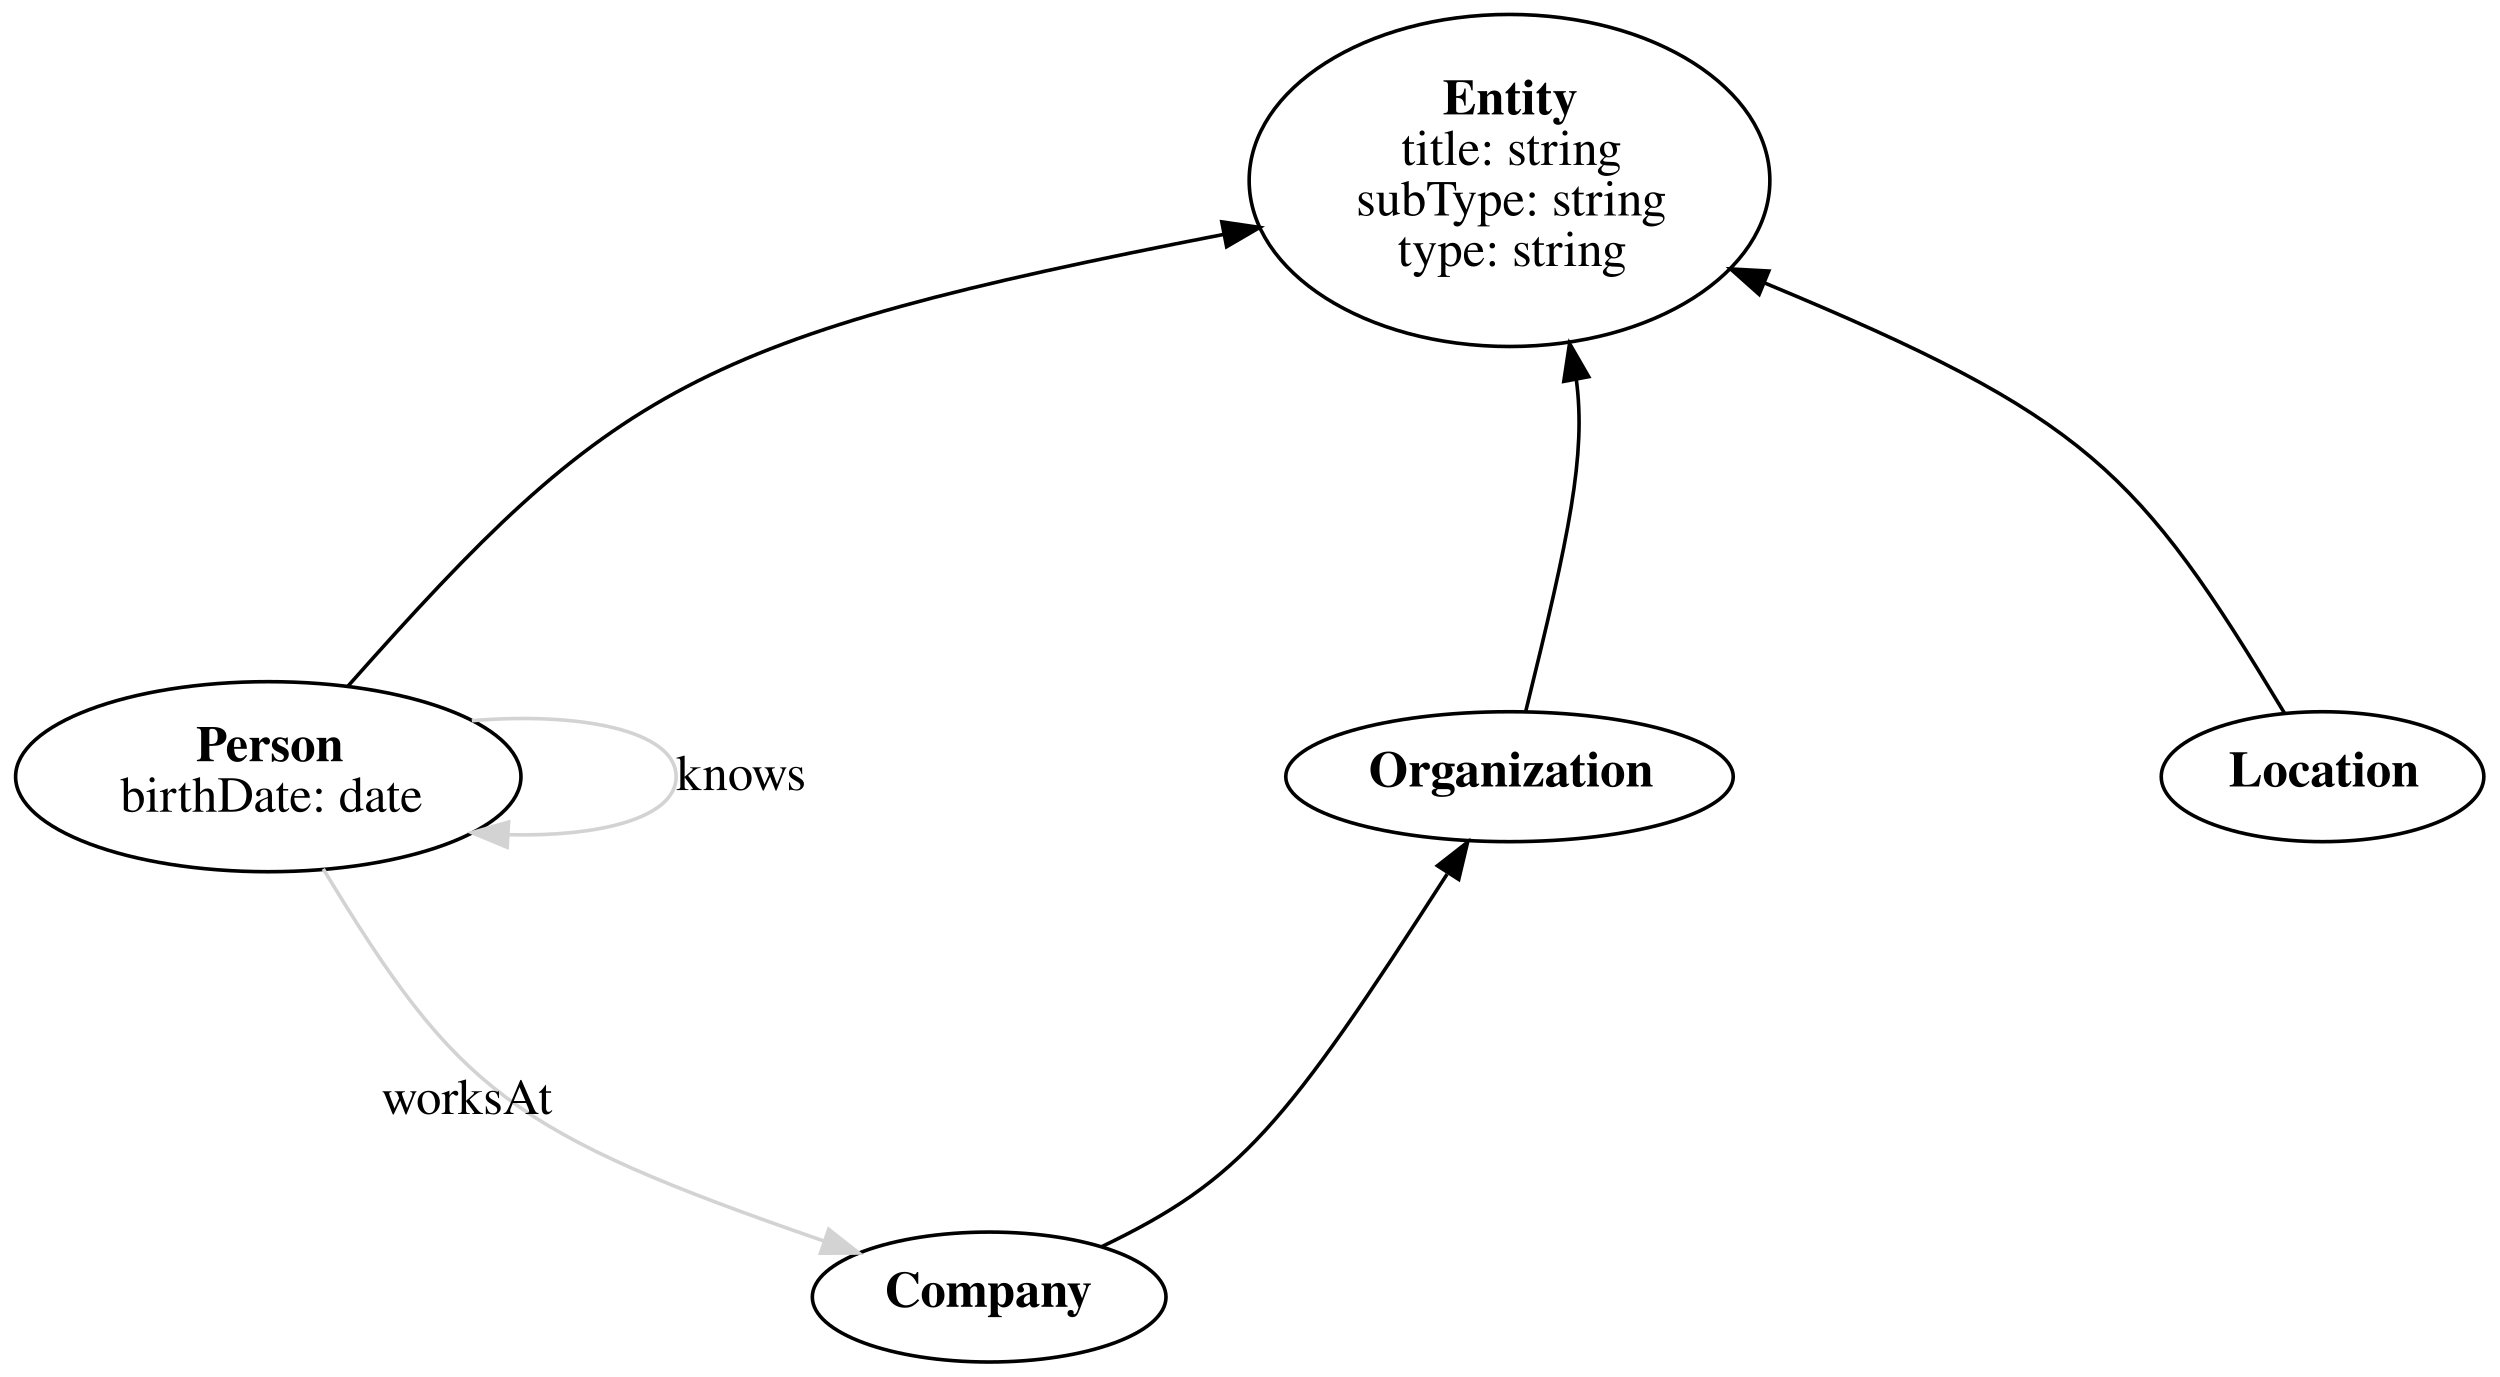
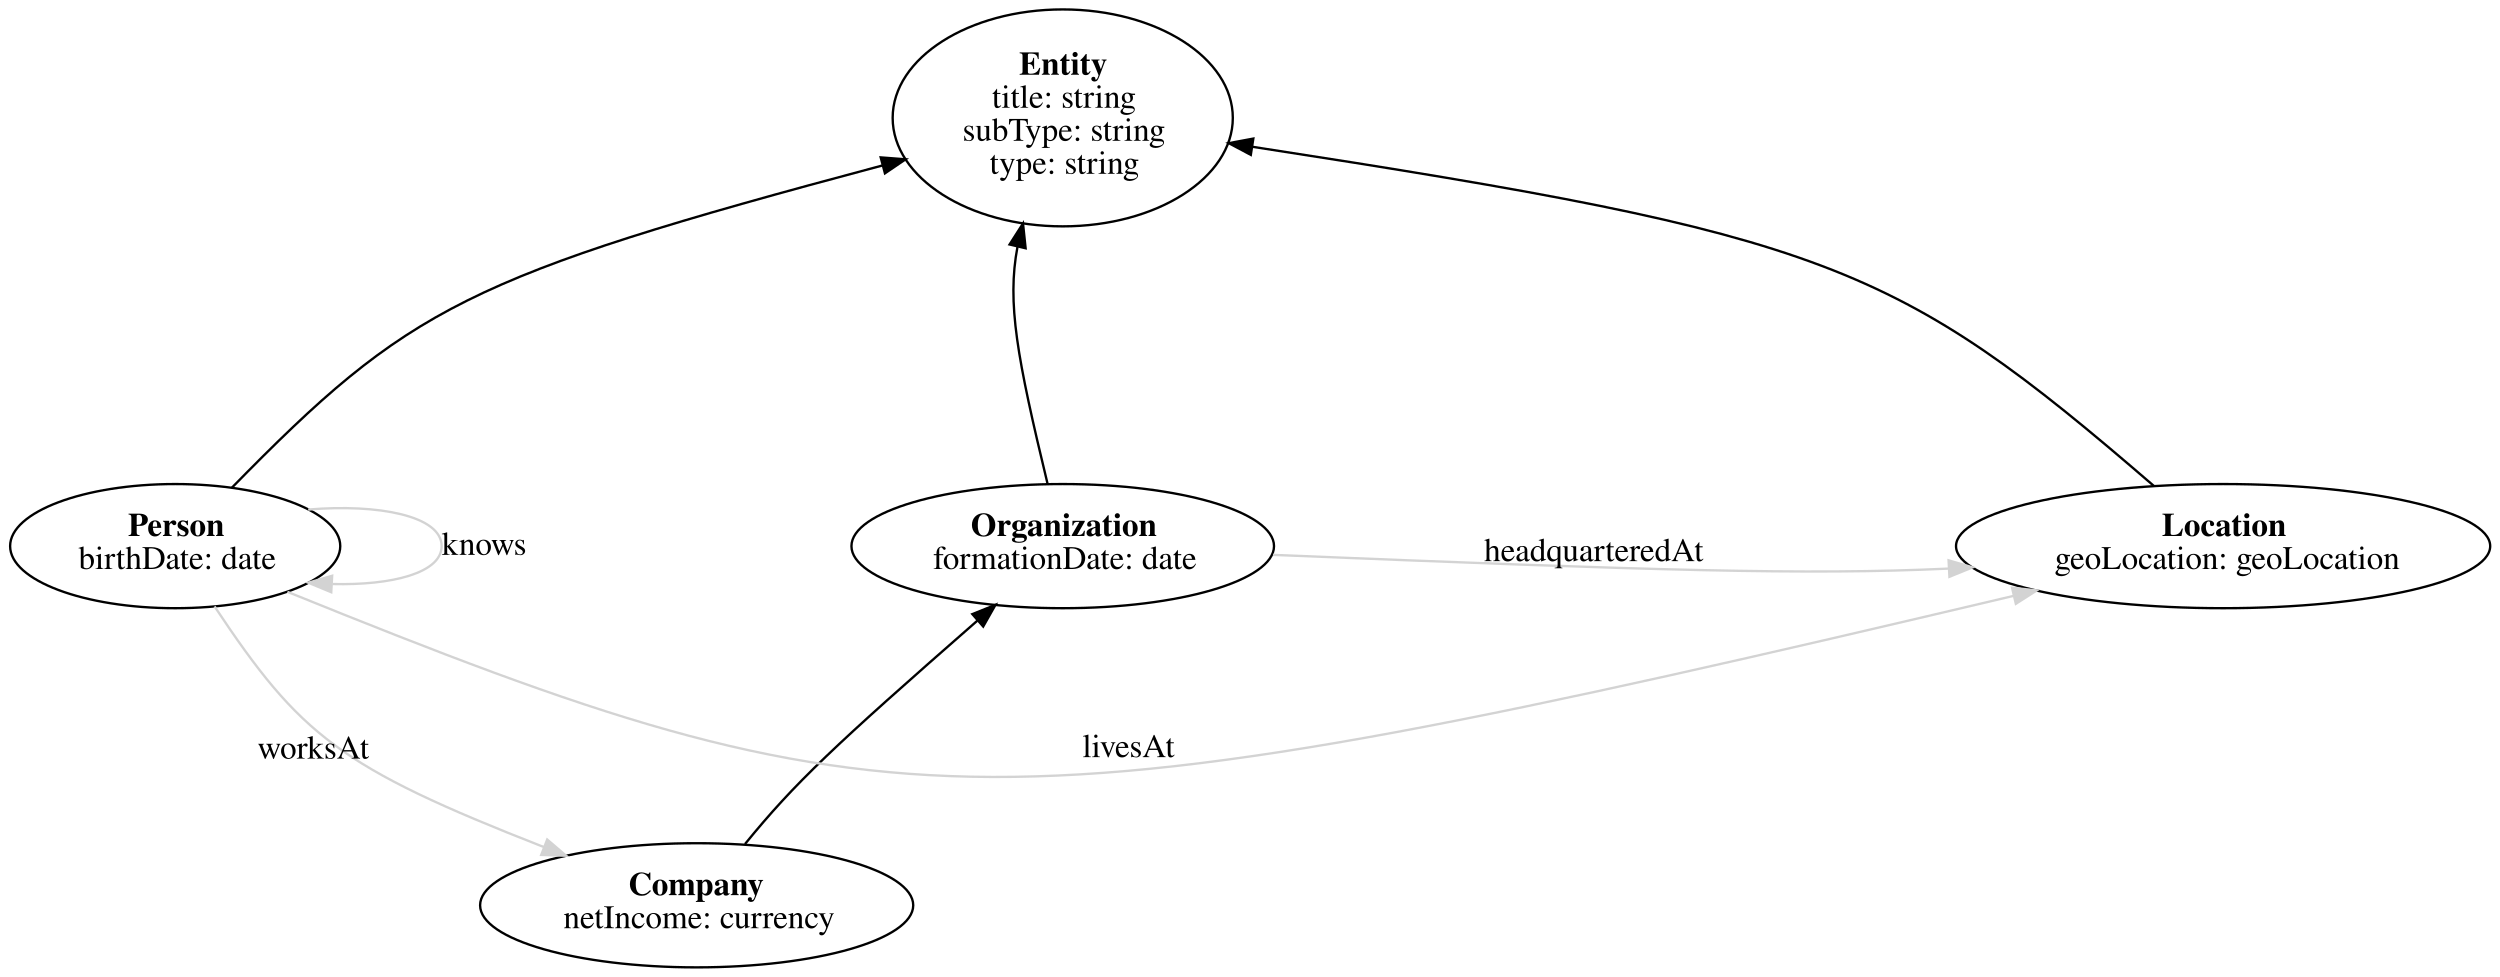
- <svg xmlns="http://www.w3.org/2000/svg" width="692pt" height="381pt" viewBox="0.00 0.00 691.99 381.35">
-   <g id="graph0" class="graph" transform="scale(1 1) rotate(0) translate(4 377.35)">
-     <polygon fill="white" stroke="white" points="-4,5 -4,-377.35 688.993,-377.35 688.993,5 -4,5" />
+ <svg xmlns="http://www.w3.org/2000/svg" width="1060pt" height="414pt" viewBox="0.00 0.00 1059.69 414.11">
+   <g id="graph0" class="graph" transform="scale(1 1) rotate(0) translate(4 410.108)">
+     <polygon fill="white" stroke="white" points="-4,5 -4,-410.108 1056.69,-410.108 1056.69,5 -4,5" />
    <g id="node1" class="node">
-       <ellipse fill="none" stroke="black" cx="413.892" cy="-327.35" rx="72.131" ry="46" />
-       <text text-anchor="start" x="395.392" y="-345.65" font-family="Times,serif" font-weight="bold" font-size="14.00">Entity</text>
-       <text text-anchor="start" x="383.892" y="-331.65" font-family="Times,serif" font-size="14.00">title: string</text>
-       <text text-anchor="start" x="371.392" y="-317.65" font-family="Times,serif" font-size="14.00">subType: string</text>
-       <text text-anchor="start" x="382.892" y="-303.65" font-family="Times,serif" font-size="14.00">type: string</text>
+       <ellipse fill="none" stroke="black" cx="446.424" cy="-360.108" rx="72.131" ry="46" />
+       <text text-anchor="start" x="427.924" y="-378.408" font-family="Times,serif" font-weight="bold" font-size="14.00">Entity</text>
+       <text text-anchor="start" x="416.424" y="-364.408" font-family="Times,serif" font-size="14.00">title: string</text>
+       <text text-anchor="start" x="403.924" y="-350.408" font-family="Times,serif" font-size="14.00">subType: string</text>
+       <text text-anchor="start" x="415.424" y="-336.408" font-family="Times,serif" font-size="14.00">type: string</text>
    </g>
    <g id="node2" class="node">
-       <ellipse fill="none" stroke="black" cx="269.729" cy="-18" rx="48.993" ry="18" />
-       <text text-anchor="start" x="240.729" y="-15.3" font-family="Times,serif" font-weight="bold" font-size="14.00">Company</text>
+       <ellipse fill="none" stroke="black" cx="291.169" cy="-26.163" rx="91.848" ry="26.327" />
+       <text text-anchor="start" x="262.169" y="-30.463" font-family="Times,serif" font-weight="bold" font-size="14.00">Company</text>
+       <text text-anchor="start" x="234.669" y="-16.463" font-family="Times,serif" font-size="14.00">netIncome: currency</text>
    </g>
    <g id="node4" class="node">
-       <ellipse fill="none" stroke="black" cx="413.892" cy="-162.163" rx="61.99" ry="18" />
-       <text text-anchor="start" x="374.892" y="-159.463" font-family="Times,serif" font-weight="bold" font-size="14.00">Organization</text>
+       <ellipse fill="none" stroke="black" cx="446.424" cy="-178.489" rx="89.606" ry="26.327" />
+       <text text-anchor="start" x="407.424" y="-182.789" font-family="Times,serif" font-weight="bold" font-size="14.00">Organization</text>
+       <text text-anchor="start" x="391.424" y="-168.789" font-family="Times,serif" font-size="14.00">formationDate: date</text>
+     </g>
+     <g id="edge7" class="edge">
+       <path fill="none" stroke="black" d="M311.663,-52.135C332.859,-78.13 349.03,-93.345 410.223,-146.885" />
+       <polygon fill="black" stroke="black" points="408.08,-149.66 417.913,-153.607 412.688,-144.39 408.08,-149.66" />
+     </g>
+     <g id="node3" class="node">
+       <ellipse fill="none" stroke="black" cx="70.004" cy="-178.489" rx="70.007" ry="26.327" />
+       <text text-anchor="start" x="50.004" y="-182.789" font-family="Times,serif" font-weight="bold" font-size="14.00">Person</text>
+       <text text-anchor="start" x="29.004" y="-168.789" font-family="Times,serif" font-size="14.00">birthDate: date</text>
+     </g>
+     <g id="edge1" class="edge">
+       <path fill="none" stroke="black" d="M93.859,-203.089C169.08,-279.909 193.249,-292.786 369.874,-339.911" />
+       <polygon fill="black" stroke="black" points="369.215,-343.358 379.779,-342.548 371.016,-336.593 369.215,-343.358" />
+     </g>
+     <g id="edge3" class="edge">
+       <path fill="none" stroke="lightgrey" d="M86.681,-152.928C123.104,-98.15 139.705,-84.758 226.361,-50.854" />
+       <polygon fill="lightgrey" stroke="lightgrey" points="227.775,-54.059 235.828,-47.174 225.239,-47.534 227.775,-54.059" />
+       <text text-anchor="middle" x="128.559" y="-88.365" font-family="Times,serif" font-size="14.00">worksAt</text>
+     </g>
+     <g id="edge2" class="edge">
+       <path fill="none" stroke="lightgrey" d="M126.403,-193.999C156.098,-196.508 183.007,-191.338 183.007,-178.489 183.007,-167.145 162.035,-161.786 136.689,-162.413" />
+       <polygon fill="lightgrey" stroke="lightgrey" points="136.195,-158.935 126.403,-162.979 136.58,-165.924 136.195,-158.935" />
+       <text text-anchor="middle" x="201.007" y="-174.789" font-family="Times,serif" font-size="14.00">knows</text>
+     </g>
+     <g id="node5" class="node">
+       <ellipse fill="none" stroke="black" cx="938.554" cy="-178.489" rx="113.274" ry="26.327" />
+       <text text-anchor="start" x="912.554" y="-182.789" font-family="Times,serif" font-weight="bold" font-size="14.00">Location</text>
+       <text text-anchor="start" x="867.054" y="-168.789" font-family="Times,serif" font-size="14.00">geoLocation: geoLocation</text>
+     </g>
+     <g id="edge4" class="edge">
+       <path fill="none" stroke="lightgrey" d="M117.614,-159.097C374.652,-54.996 414.169,-54.416 849.542,-157.358" />
+       <polygon fill="lightgrey" stroke="lightgrey" points="849.035,-160.835 859.572,-159.731 850.647,-154.023 849.035,-160.835" />
+       <text text-anchor="middle" x="474.321" y="-89.012" font-family="Times,serif" font-size="14.00">livesAt</text>
    </g>
    <g id="edge5" class="edge">
-       <path fill="none" stroke="black" d="M300.904,-31.954C339.321,-50.406 351.502,-65.097 396.611,-135.189" />
-       <polygon fill="black" stroke="black" points="393.93,-137.492 402.279,-144.015 399.821,-133.709 393.93,-137.492" />
-     </g>
-     <g id="node3" class="node">
-       <ellipse fill="none" stroke="black" cx="70.004" cy="-162.163" rx="70.007" ry="26.327" />
-       <text text-anchor="start" x="50.004" y="-166.463" font-family="Times,serif" font-weight="bold" font-size="14.00">Person</text>
-       <text text-anchor="start" x="29.004" y="-152.463" font-family="Times,serif" font-size="14.00">birthDate: date</text>
-     </g>
-     <g id="edge1" class="edge">
-       <path fill="none" stroke="black" d="M91.985,-187.152C165.7,-270.262 187.914,-283.811 334.815,-312.431" />
-       <polygon fill="black" stroke="black" points="334.19,-315.875 344.673,-314.339 335.52,-309.002 334.19,-315.875" />
-     </g>
-     <g id="edge3" class="edge">
-       <path fill="none" stroke="lightgrey" d="M85.232,-136.6C122.534,-74.985 136.959,-63.601 224.069,-33.471" />
-       <polygon fill="lightgrey" stroke="lightgrey" points="225.274,-36.757 233.595,-30.198 223,-30.137 225.274,-36.757" />
-       <text text-anchor="middle" x="125.017" y="-68.721" font-family="Times,serif" font-size="14.00">worksAt</text>
-     </g>
-     <g id="edge2" class="edge">
-       <path fill="none" stroke="lightgrey" d="M126.403,-177.673C156.098,-180.183 183.007,-175.013 183.007,-162.163 183.007,-150.819 162.035,-145.461 136.689,-146.087" />
-       <polygon fill="lightgrey" stroke="lightgrey" points="136.195,-142.609 126.403,-146.653 136.58,-149.598 136.195,-142.609" />
-       <text text-anchor="middle" x="201.007" y="-158.463" font-family="Times,serif" font-size="14.00">knows</text>
-     </g>
-     <g id="edge4" class="edge">
-       <path fill="none" stroke="black" d="M418.41,-180.371C430.495,-229.322 435.157,-251.401 432.396,-272.252" />
-       <polygon fill="black" stroke="black" points="428.94,-271.693 430.526,-282.168 435.819,-272.99 428.94,-271.693" />
-     </g>
-     <g id="node5" class="node">
-       <ellipse fill="none" stroke="black" cx="639.147" cy="-162.163" rx="44.693" ry="18" />
-       <text text-anchor="start" x="613.147" y="-159.463" font-family="Times,serif" font-weight="bold" font-size="14.00">Location</text>
+       <path fill="none" stroke="black" d="M440.055,-204.642C427.018,-258.657 422.741,-281.583 427.224,-305.381" />
+       <polygon fill="black" stroke="black" points="423.873,-306.422 429.576,-315.351 430.686,-304.814 423.873,-306.422" />
    </g>
    <g id="edge6" class="edge">
-       <path fill="none" stroke="black" d="M628.661,-179.67C588.048,-247.043 574.212,-261.736 484.646,-298.919" />
-       <polygon fill="black" stroke="black" points="483.059,-295.788 475.146,-302.833 485.726,-302.26 483.059,-295.788" />
+       <path fill="none" stroke="lightgrey" d="M535.61,-174.779C697.714,-168.111 762.163,-166.169 821.941,-168.954" />
+       <polygon fill="lightgrey" stroke="lightgrey" points="822.12,-172.467 832.287,-169.484 822.479,-165.477 822.12,-172.467" />
+       <text text-anchor="middle" x="671.652" y="-172.122" font-family="Times,serif" font-size="14.00">headquarteredAt</text>
+     </g>
+     <g id="edge8" class="edge">
+       <path fill="none" stroke="black" d="M909.247,-203.961C799.322,-298.791 770.745,-310.253 526.737,-347.874" />
+       <polygon fill="black" stroke="black" points="526.193,-344.417 516.842,-349.396 527.258,-351.335 526.193,-344.417" />
    </g>
  </g>
</svg>
